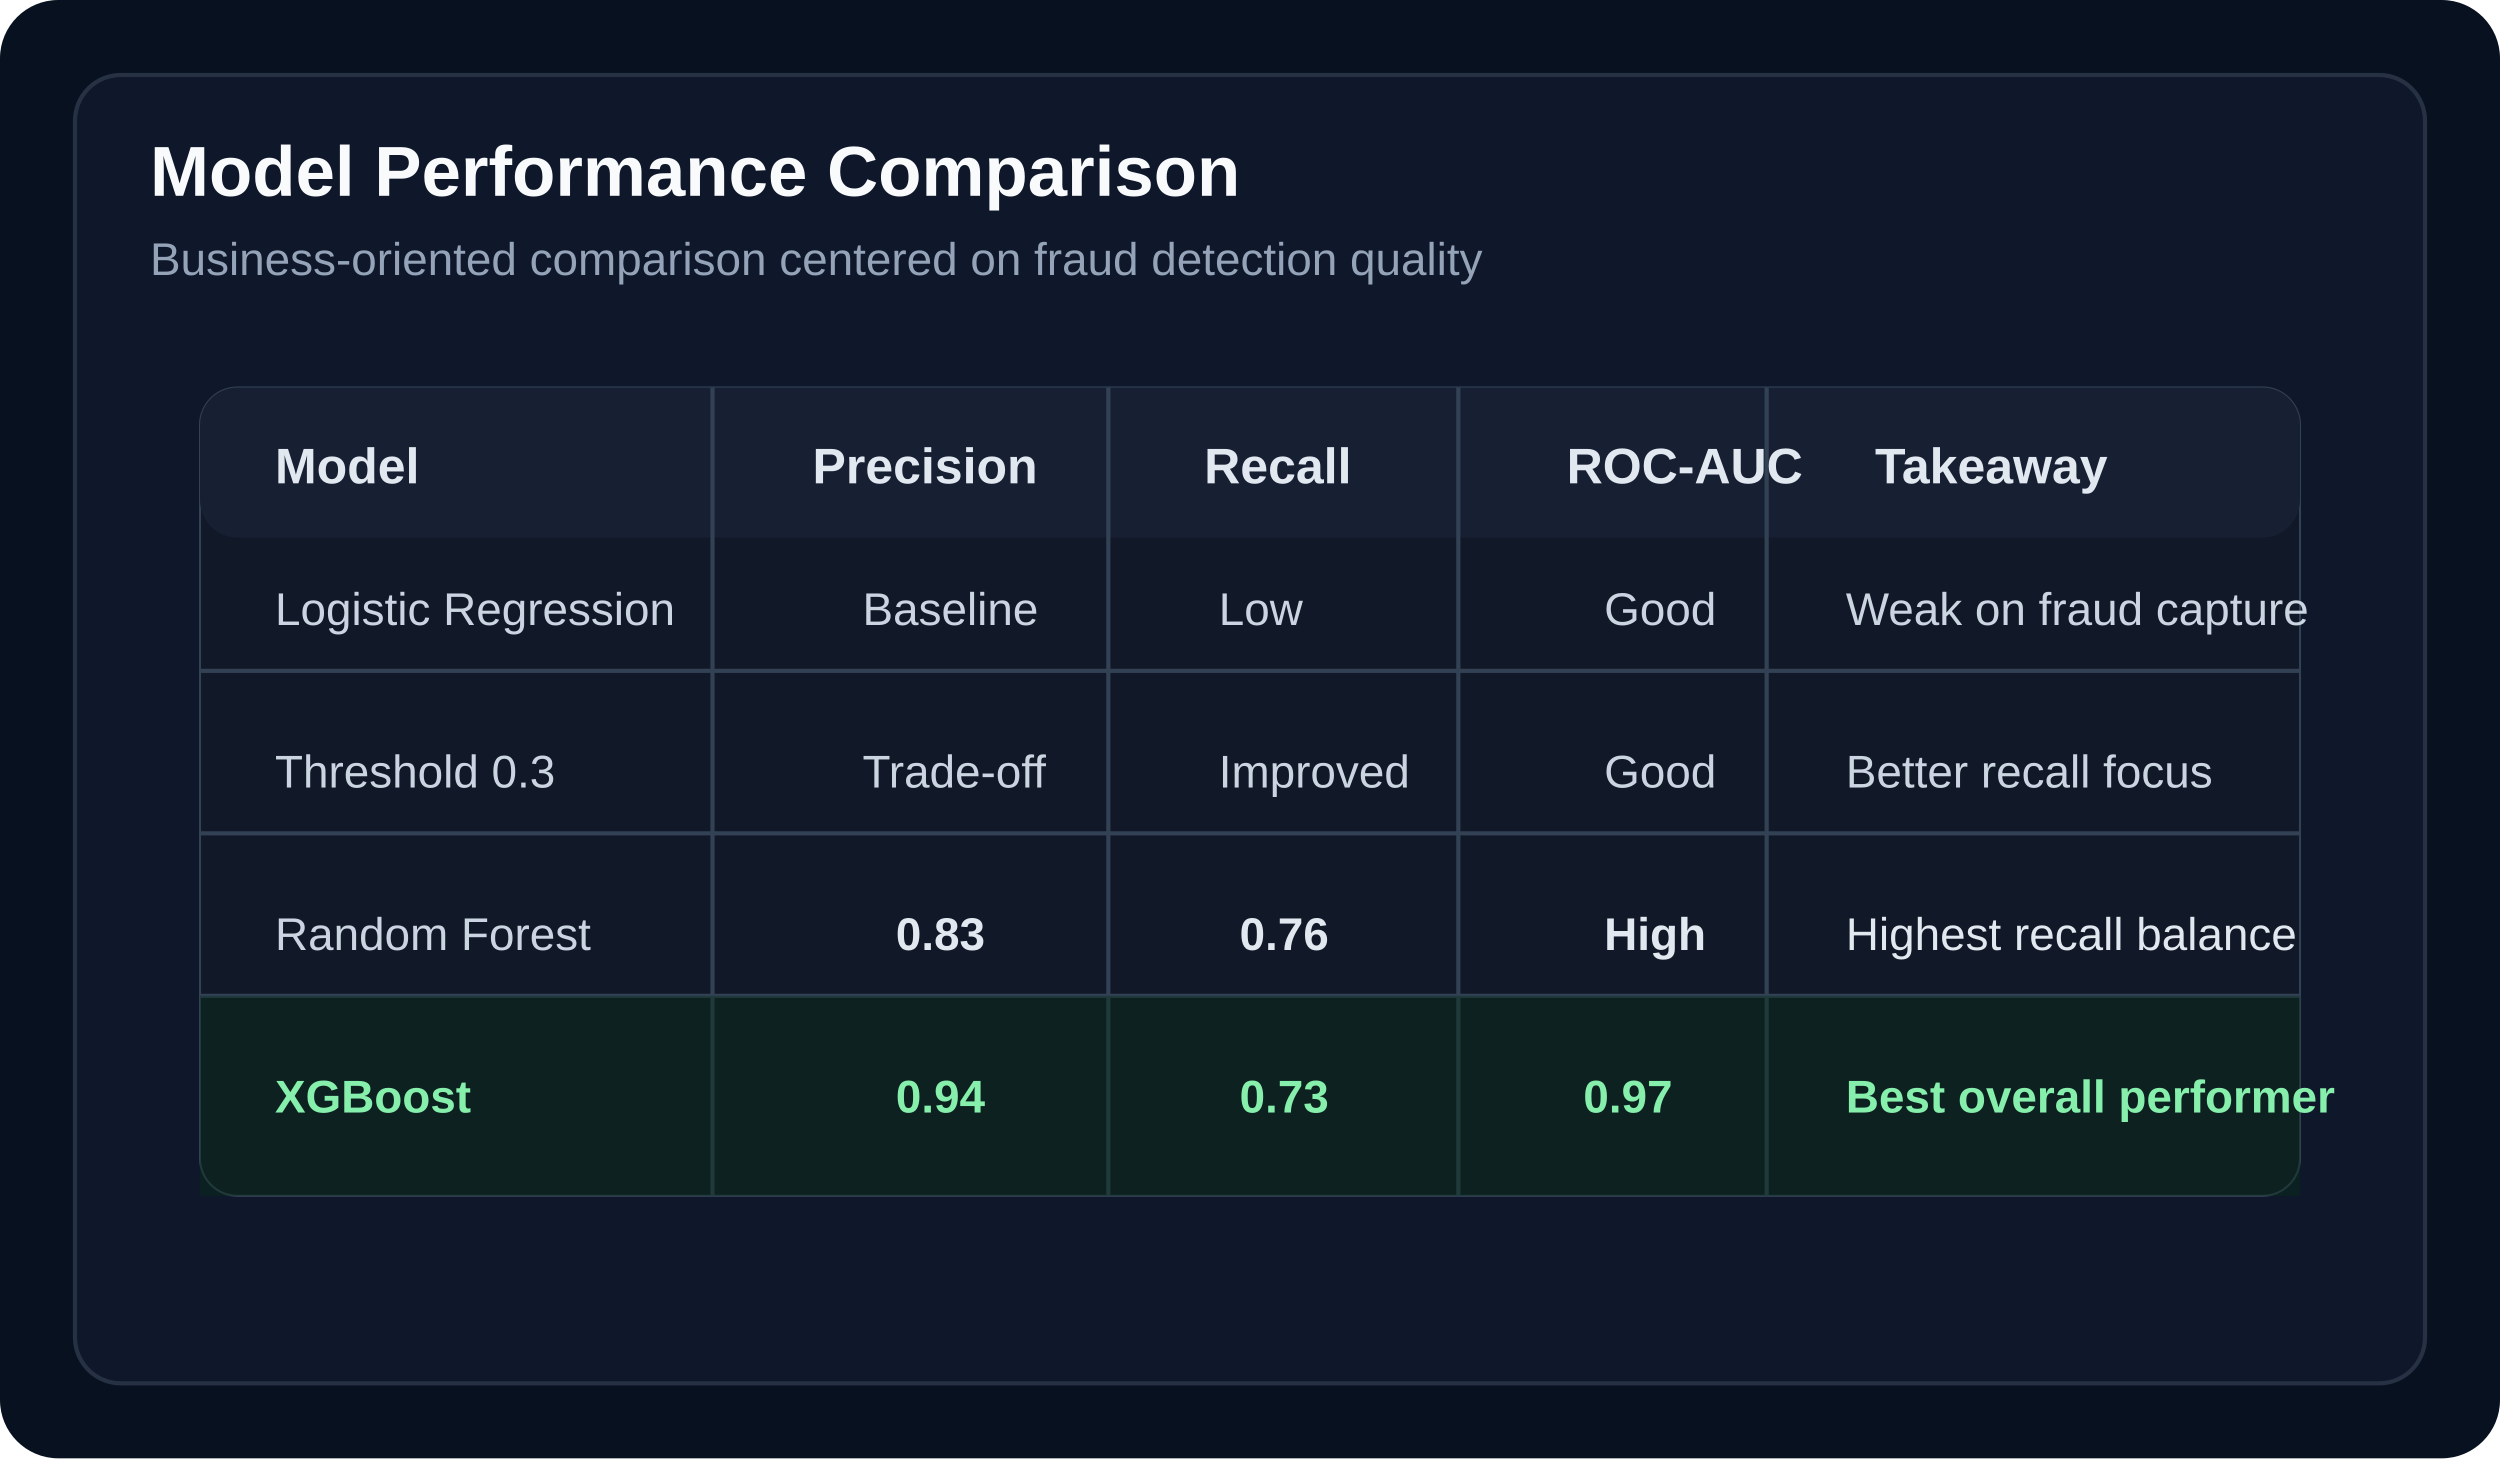
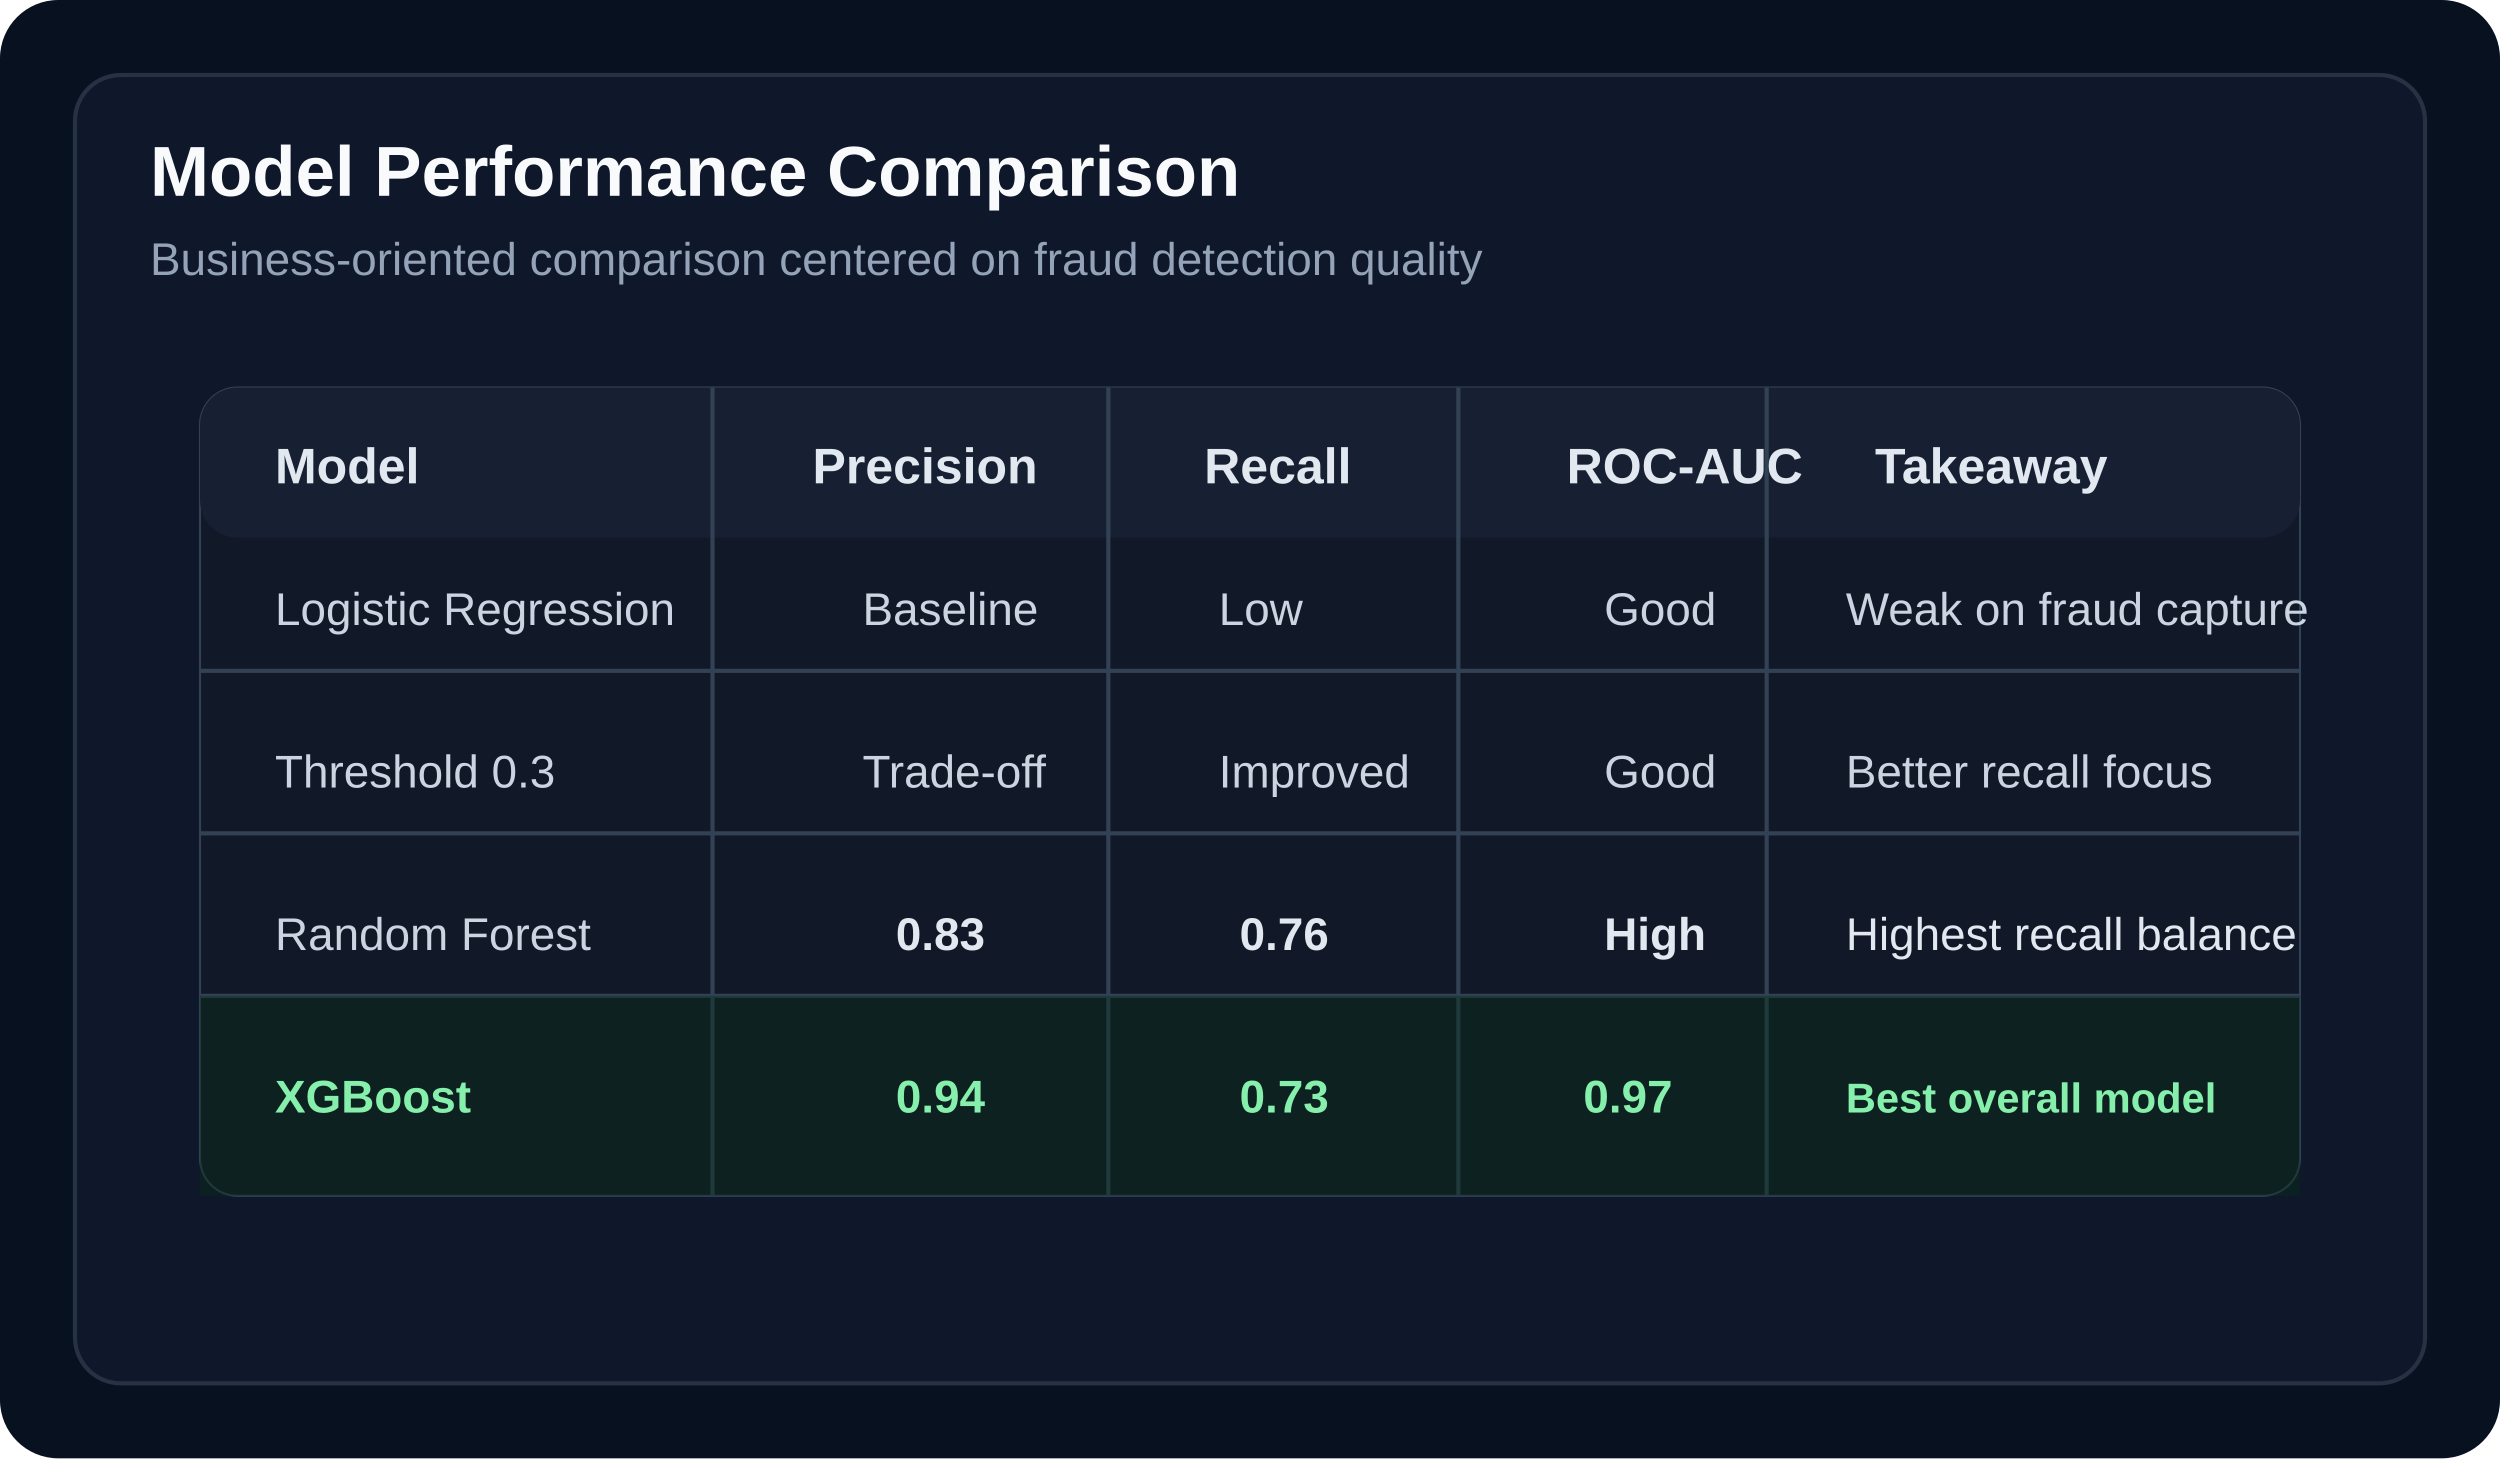
<svg xmlns="http://www.w3.org/2000/svg" width="1200" height="700" viewBox="0 0 1200 700" fill="none">
  <rect width="1200" height="700" rx="28" fill="#08111F" />
  <rect x="36" y="36" width="1128" height="628" rx="22" fill="#0F172A" stroke="#263244" stroke-width="2" />
  <text x="72" y="94" fill="#F8FAFC" font-size="34" font-family="Arial, sans-serif" font-weight="700">Model Performance Comparison</text>
  <text x="72" y="132" fill="#94A3B8" font-size="22" font-family="Arial, sans-serif">Business-oriented comparison centered on fraud detection quality</text>
  <rect x="96" y="186" width="1008" height="388" rx="18" fill="#111827" stroke="#334155" />
  <rect x="96" y="186" width="1008" height="72" rx="18" fill="#172033" />
  <line x1="342" y1="186" x2="342" y2="574" stroke="#334155" stroke-width="2" />
  <line x1="532" y1="186" x2="532" y2="574" stroke="#334155" stroke-width="2" />
  <line x1="700" y1="186" x2="700" y2="574" stroke="#334155" stroke-width="2" />
  <line x1="848" y1="186" x2="848" y2="574" stroke="#334155" stroke-width="2" />
  <line x1="96" y1="322" x2="1104" y2="322" stroke="#334155" stroke-width="2" />
  <line x1="96" y1="400" x2="1104" y2="400" stroke="#334155" stroke-width="2" />
  <line x1="96" y1="478" x2="1104" y2="478" stroke="#334155" stroke-width="2" />
  <text x="132" y="232" fill="#E2E8F0" font-size="24" font-family="Arial, sans-serif" font-weight="700">Model</text>
  <text x="390" y="232" fill="#E2E8F0" font-size="24" font-family="Arial, sans-serif" font-weight="700">Precision</text>
  <text x="578" y="232" fill="#E2E8F0" font-size="24" font-family="Arial, sans-serif" font-weight="700">Recall</text>
  <text x="752" y="232" fill="#E2E8F0" font-size="24" font-family="Arial, sans-serif" font-weight="700">ROC-AUC</text>
  <text x="900" y="232" fill="#E2E8F0" font-size="24" font-family="Arial, sans-serif" font-weight="700">Takeaway</text>
  <text x="132" y="300" fill="#CBD5E1" font-size="22" font-family="Arial, sans-serif">Logistic Regression</text>
  <text x="414" y="300" fill="#CBD5E1" font-size="22" font-family="Arial, sans-serif">Baseline</text>
  <text x="585" y="300" fill="#CBD5E1" font-size="22" font-family="Arial, sans-serif">Low</text>
  <text x="770" y="300" fill="#CBD5E1" font-size="22" font-family="Arial, sans-serif">Good</text>
  <text x="886" y="300" fill="#CBD5E1" font-size="22" font-family="Arial, sans-serif">Weak on fraud capture</text>
  <text x="132" y="378" fill="#CBD5E1" font-size="22" font-family="Arial, sans-serif">Threshold 0.3</text>
  <text x="414" y="378" fill="#CBD5E1" font-size="22" font-family="Arial, sans-serif">Trade-off</text>
  <text x="585" y="378" fill="#CBD5E1" font-size="22" font-family="Arial, sans-serif">Improved</text>
  <text x="770" y="378" fill="#CBD5E1" font-size="22" font-family="Arial, sans-serif">Good</text>
  <text x="886" y="378" fill="#CBD5E1" font-size="22" font-family="Arial, sans-serif">Better recall focus</text>
  <text x="132" y="456" fill="#CBD5E1" font-size="22" font-family="Arial, sans-serif">Random Forest</text>
  <text x="430" y="456" fill="#E2E8F0" font-size="22" font-family="Arial, sans-serif" font-weight="700">0.83</text>
  <text x="595" y="456" fill="#E2E8F0" font-size="22" font-family="Arial, sans-serif" font-weight="700">0.76</text>
  <text x="770" y="456" fill="#E2E8F0" font-size="22" font-family="Arial, sans-serif" font-weight="700">High</text>
  <text x="886" y="456" fill="#E2E8F0" font-size="22" font-family="Arial, sans-serif">Highest recall balance</text>
  <rect x="96" y="478" width="1008" height="96" rx="0" fill="#052E16" fill-opacity="0.42" />
  <text x="132" y="534" fill="#86EFAC" font-size="22" font-family="Arial, sans-serif" font-weight="700">XGBoost</text>
  <text x="430" y="534" fill="#86EFAC" font-size="22" font-family="Arial, sans-serif" font-weight="700">0.94</text>
  <text x="595" y="534" fill="#86EFAC" font-size="22" font-family="Arial, sans-serif" font-weight="700">0.73</text>
  <text x="760" y="534" fill="#86EFAC" font-size="22" font-family="Arial, sans-serif" font-weight="700">0.97</text>
-   <text x="886" y="534" fill="#86EFAC" font-size="22" font-family="Arial, sans-serif" font-weight="700">Best overall performer</text>
+   <text x="886" y="534" fill="#86EFAC" font-size="20" font-family="Arial, sans-serif" font-weight="700">Best overall model</text>
</svg>
